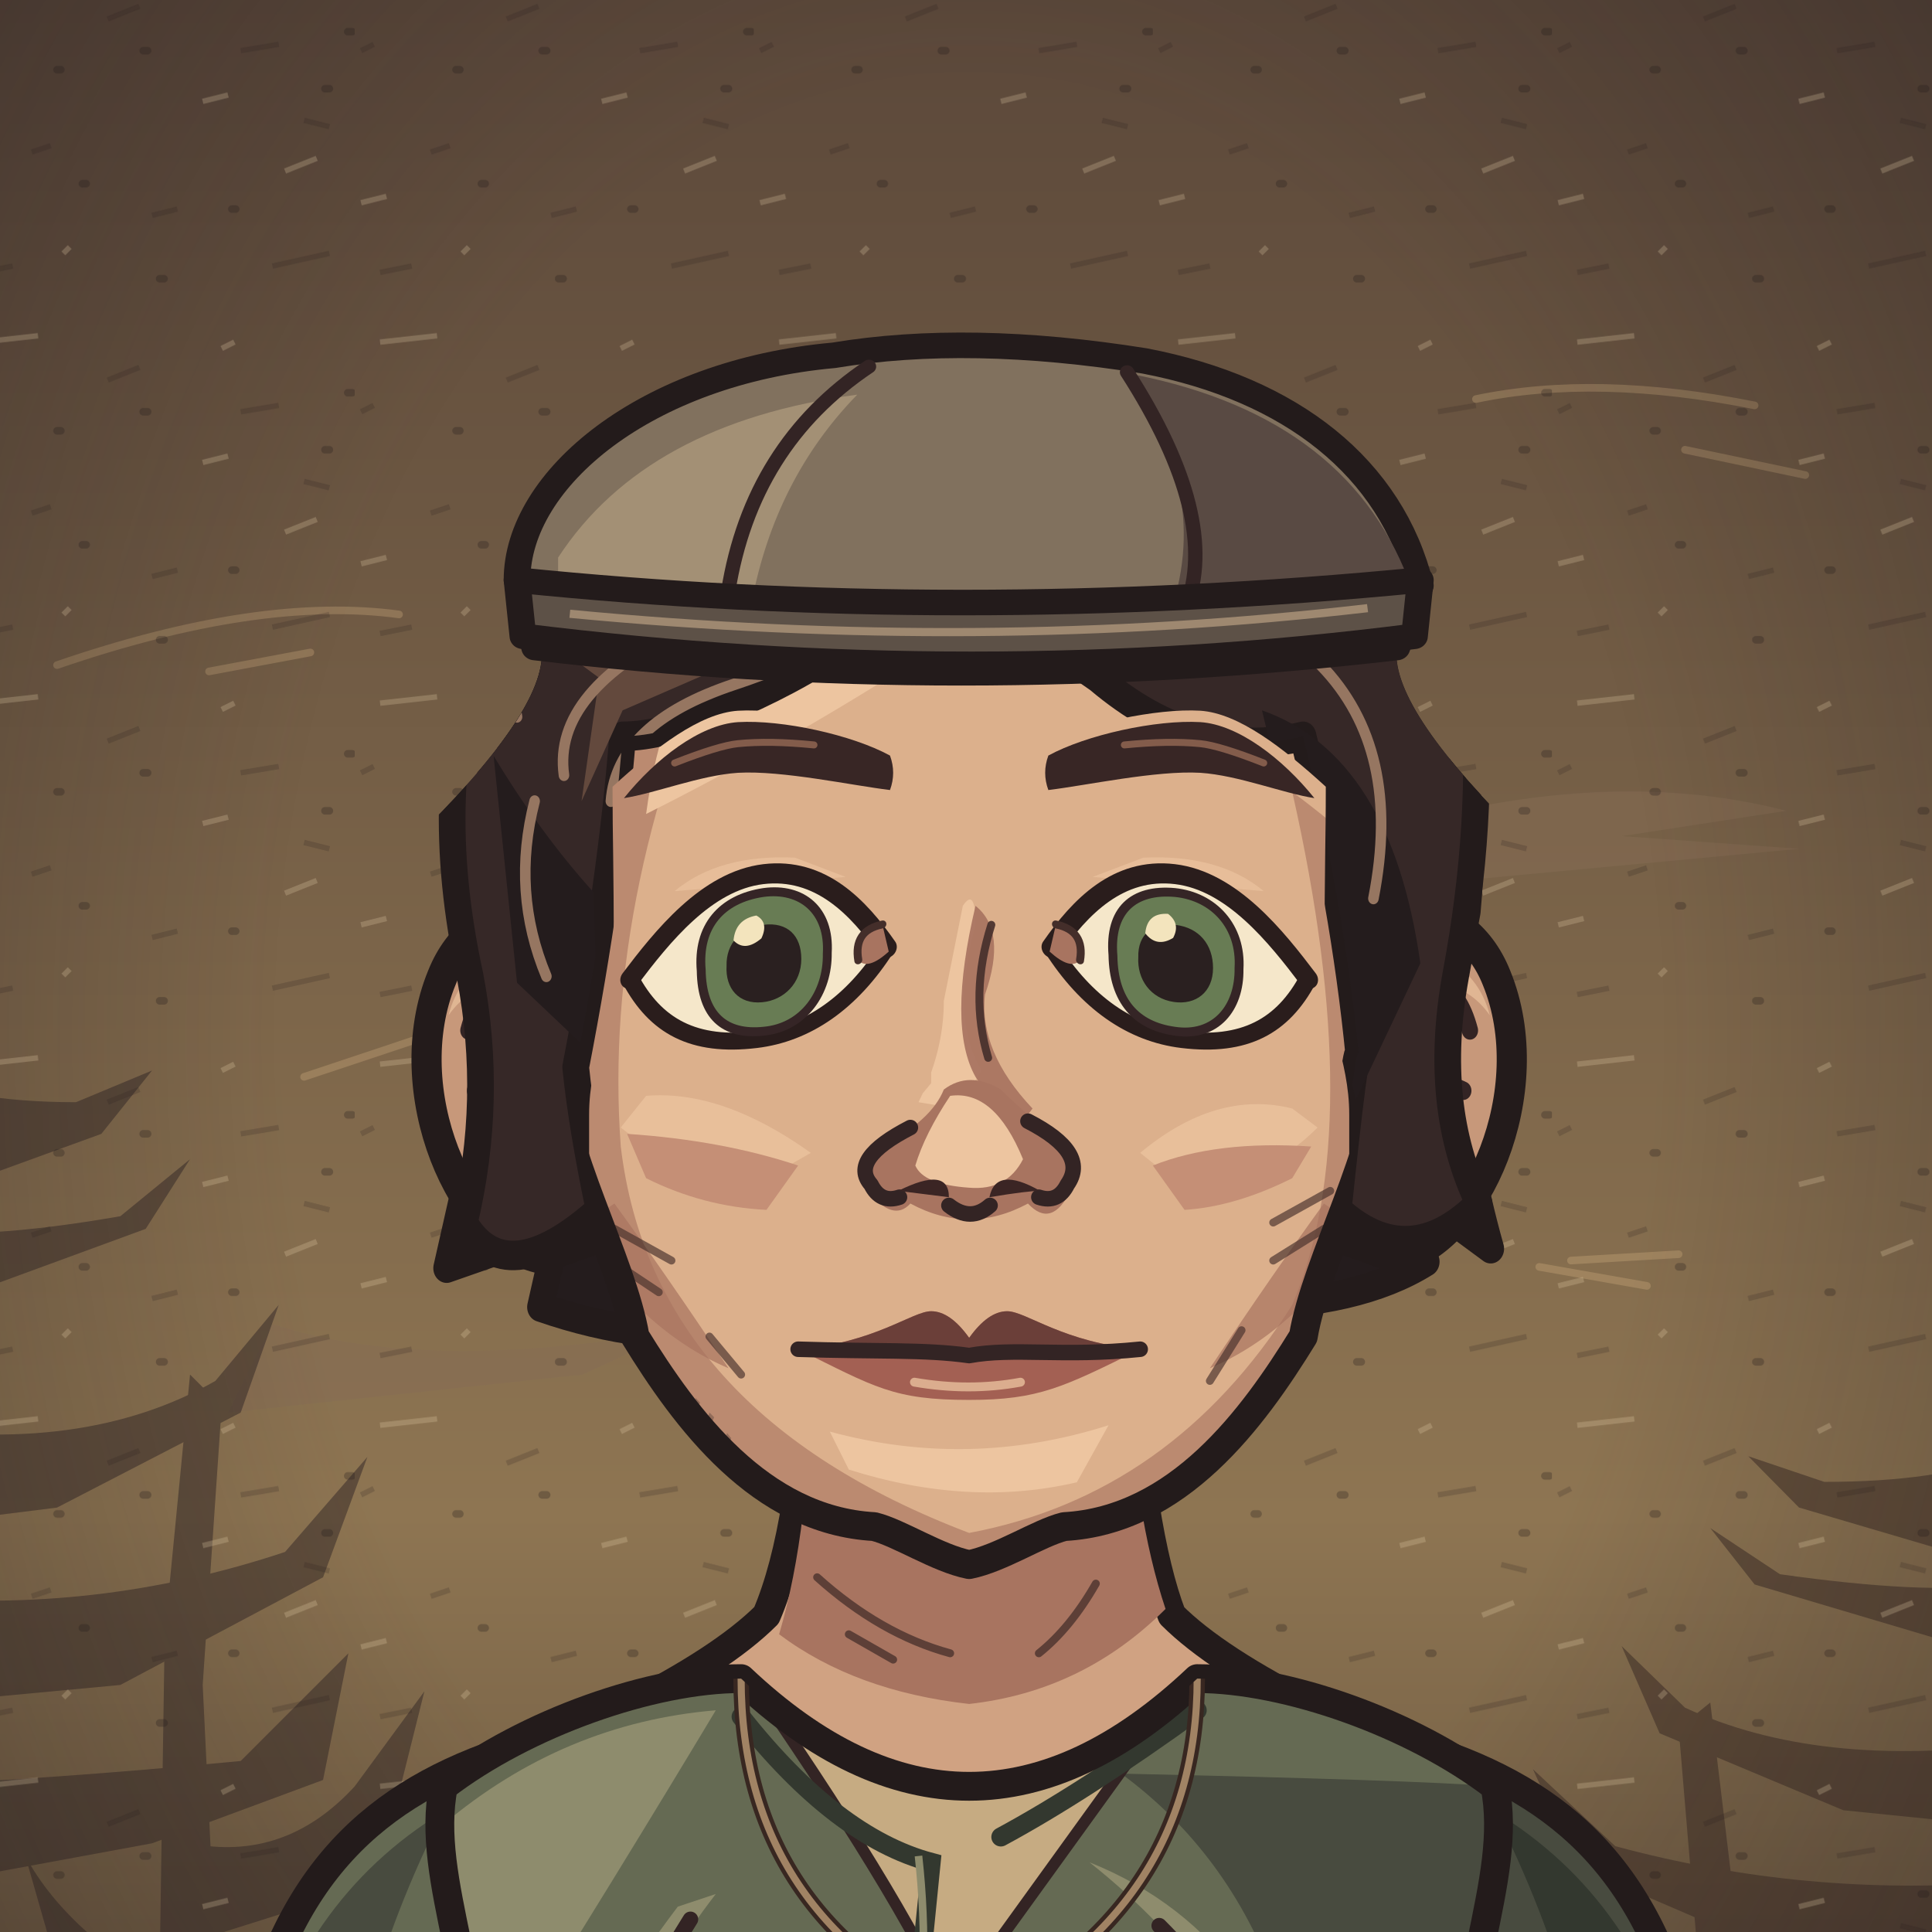
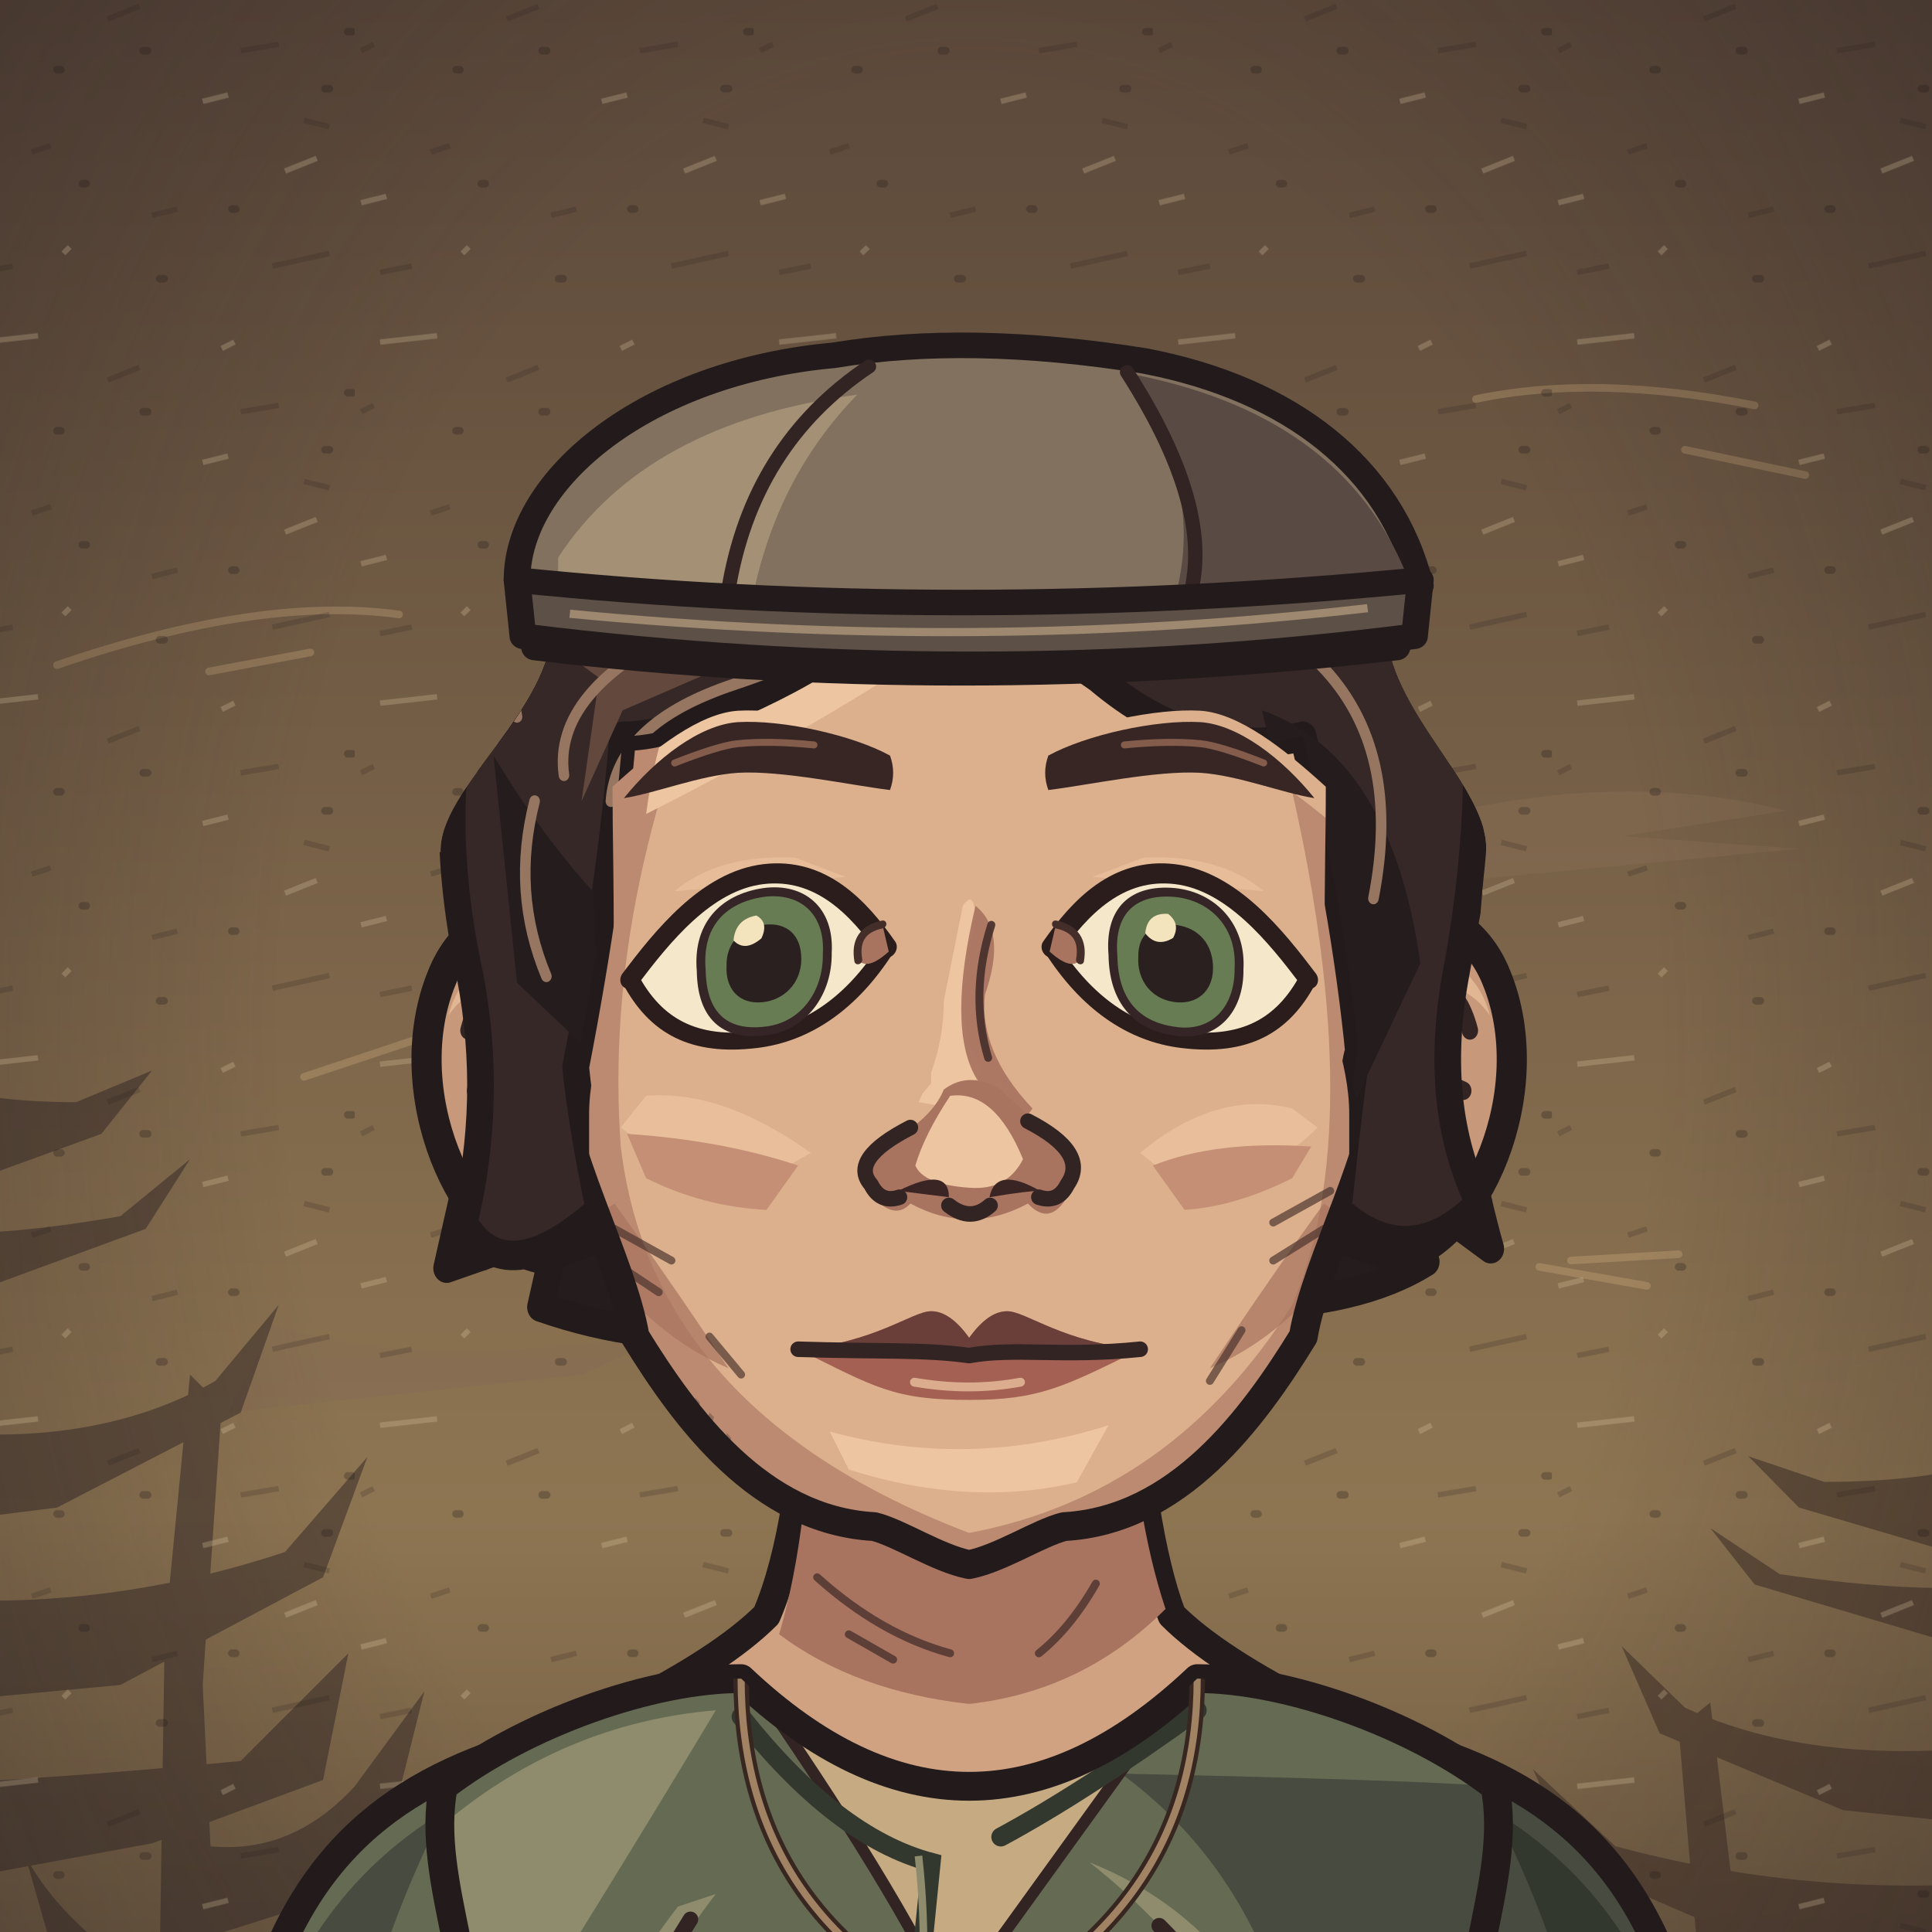
<svg xmlns="http://www.w3.org/2000/svg" xmlns:xlink="http://www.w3.org/1999/xlink" aria-labelledby="title" width="32" height="32" viewBox="7 8 305 305" role="img" data-belt="leather">
  <defs>
    <style>
      .edge {stroke:#231b1b;stroke-width:4.55;stroke-linecap:round;stroke-linejoin:round}
      .seam {fill:none;stroke:#332424;stroke-width:2.45;stroke-linecap:round;stroke-linejoin:round}
      .etch {fill:none;stroke:#442e2a;stroke-width:1.25;stroke-linecap:round}
      .hair-line {fill:none;stroke:#967661;stroke-width:1.45;stroke-linecap:round}
      .white {fill:#f5e7ca;stroke:#2a1d1c;stroke-width:2.65;stroke-linejoin:round}
      .label {fill:#efdfc1;font:600 20px Georgia,serif}
      .muted {fill:#b8aa96;font:13px 'Segoe UI',sans-serif}
      .section {fill:#dcbb8e;font:600 14px 'Segoe UI',sans-serif}
    </style>
    <linearGradient id="umber" x2="0" y2="1" gradientUnits="objectBoundingBox">
      <stop stop-color="#594639" />
      <stop offset=".56" stop-color="#8e7552" />
      <stop offset="1" stop-color="#3c3029" />
    </linearGradient>
    <linearGradient id="ash" x2="0" y2="1" gradientUnits="objectBoundingBox">
      <stop stop-color="#3b423d" />
      <stop offset=".56" stop-color="#7a7d67" />
      <stop offset="1" stop-color="#242b28" />
    </linearGradient>
    <linearGradient id="rose" x2="0" y2="1" gradientUnits="objectBoundingBox">
      <stop stop-color="#51404a" />
      <stop offset=".56" stop-color="#8a6972" />
      <stop offset="1" stop-color="#372c33" />
    </linearGradient>
    <pattern id="paper-grain" width="63" height="57" patternUnits="userSpaceOnUse">
      <path d="M1 16l2-1m21-4 5-2m16 7 6-1M12 32l3-1m16 11 4-1m20-14 4 1M4 51l5-1m41 0 9-2" fill="none" stroke="#231a1b" stroke-width=".85" opacity=".19" />
      <path d="M4 5l9-1m29 2 2-1M1 40l4-1m12 9 1-1m21-23 4-1m9 12 5-2" fill="none" stroke="#f0dbb5" stroke-width=".85" opacity=".23" />
      <path d="M16 19h.6m13-3h.7m28 6h.7m-39 15h.6m23 4h.6m-12 11h.7m29-39h.7" fill="none" stroke="#21191a" stroke-width="1.2" opacity=".28" stroke-linecap="round" />
    </pattern>
    <pattern id="ink-lines" width="7" height="9" patternUnits="userSpaceOnUse" patternTransform="rotate(28)">
      <path d="M1 -2V10m2.8-8 .6 6m1.9-1v5" stroke="#271d1d" stroke-width=".95" fill="none" opacity=".65" />
    </pattern>
    <radialGradient id="vignette" cx=".5" cy=".39" r=".72">
      <stop offset=".47" stop-color="#20191c" stop-opacity="0" />
      <stop offset="1" stop-color="#20191c" stop-opacity=".48" />
    </radialGradient>
    <g id="firs" fill="currentColor">
      <path d="M10 439Q15 379 12 300L9 220 15 146 15 54 19 80 21 147 28 230 25 326 29 439Z" />
      <path d="M17 169Q27 174 45 174L57 169 49 179 27 187 17 185                M18 194Q29 196 52 192L63 183 56 194 26 205 16 207                M15 225Q46 230 67 218L77 206 71 223 42 238 18 241                M17 252Q48 255 78 245L91 230 84 249 52 266 20 269                M14 282Q40 281 71 278L88 261 84 281 57 291 19 298                M19 312Q43 316 69 310L88 299 84 310 58 322 22 325" />
      <path d="M6 312 0 315V284L11 285M0 266 13 270V250L0 249M0 220 15 221 15 206 0 202                M0 180 16 181V167L0 165M0 141 15 150V138L0 133M0 112 17 127V118L0 104" />
      <path d="M64 440Q55 380 58 324L59 258 63 217 68 222 65 266 68 328 76 440Z                M63 291Q78 294 89 282L100 267 96 283 81 301 62 307                M63 323Q80 323 106 304L98 321 68 339                M63 316Q44 306 37 293L41 307 64 329Z" />
    </g>
    <g id="brambles" fill="none" stroke="currentColor" stroke-linecap="round" stroke-linejoin="round">
      <path stroke-width="3.8" d="M9 440Q13 401 21 380T26 333m-8 57Q39 375 43 352m-28 46Q6 377 0 376M41 440Q41 402 63 385m-20 44q26-6 39-30" />
      <path stroke-width="2" d="M23 364l14-13m-12 4-7-15m20 29 17-4m-15-1 1-11m13 49 2-17m2 14 18-5m-34 32q-12-10-17-10" />
    </g>
    <g id="night-scratches" fill="none" stroke="currentColor" stroke-width="1.2" stroke-linecap="round">
      <path d="M16 113q32-11 54-8m-30 9 16-3m184-40q19-4 44 1m-11 7 19 4                M24 335q33-3 68-16m-44 16 26-4m164-9q31 5 60-3m-39 8 38-3                M27 391q22-6 52-5m168 14q28-8 57-8m-40 11 24-4                M55 178l18-6m177 36 17 3m-12-4 17-1" />
    </g>
    <g id="shirt-setting">
      <rect width="320" height="440" fill="url(#umber)" />
      <path d="M50 217q24 8 64 1l-15 7-56 6m176-90q39-13 70-5l-26 4 28 2-64 6" fill="#856c54" opacity=".5" />
      <use xlink:href="#firs" style="color:#342827" opacity=".52" transform="translate(-26 8)" />
      <use xlink:href="#firs" style="color:#413128" opacity=".58" transform="translate(340 101) scale(-1 .81)" />
      <use xlink:href="#night-scratches" style="color:#dfbb87" opacity=".28" />
      <use xlink:href="#brambles" style="color:#291f22" opacity=".71" />
      <rect width="320" height="440" fill="url(#vignette)" />
      <rect width="320" height="440" fill="url(#paper-grain)" />
    </g>
    <g id="armor-setting">
      <rect width="320" height="440" fill="url(#ash)" />
      <path d="M42 173q49-4 68 3l-43 6 25 3-49 4m151 35q47 10 104-6l-26 14-62 8Z" fill="#707764" opacity=".48" />
      <use xlink:href="#firs" style="color:#27312c" opacity=".64" transform="translate(-36 30)" />
      <use xlink:href="#firs" style="color:#303833" opacity=".75" transform="translate(324 45) scale(-.86 1.03)" />
      <use xlink:href="#brambles" style="color:#252a27" opacity=".62" transform="translate(319 10) scale(-1 1)" />
      <use xlink:href="#night-scratches" style="color:#d8d8a9" opacity=".28" transform="translate(-2 21)" />
      <rect width="320" height="440" fill="url(#vignette)" />
      <rect width="320" height="440" fill="url(#paper-grain)" />
    </g>
    <g id="woman-setting">
      <rect width="320" height="440" fill="url(#rose)" />
      <path d="M44 235q40-4 76-1l-20 6-36 2 19 3-44 5m183-50q35 3 60-3l-24 9-31 2" fill="#775d65" opacity=".6" />
      <use xlink:href="#firs" style="color:#3b2b34" opacity=".58" transform="translate(-20 84) scale(.86 .91)" />
      <use xlink:href="#firs" style="color:#3d2e39" opacity=".68" transform="translate(327 54) scale(-.85 .98)" />
      <path d="M300 440q-2-82-6-173l-9-103 7-35 12 42 9 98 7 171Z                M294 195q-10-18-25-24l-15-1 13-4 11 2 18 15                M285 162q-13-22-34-27l-7 4 7-11 17 4 20 17                M303 242q-18-23-36-27l-13 3 15-9 11 2 21 15" fill="#3a2b33" opacity=".64" />
      <use xlink:href="#brambles" style="color:#2d2229" opacity=".8" transform="translate(12 6)" />
      <use xlink:href="#night-scratches" style="color:#e1b8a8" opacity=".28" transform="translate(0 7)" />
      <rect width="320" height="440" fill="url(#vignette)" />
      <rect width="320" height="440" fill="url(#paper-grain)" />
    </g>
    <pattern id="mail-rings" width="14" height="13" patternUnits="userSpaceOnUse" patternTransform="rotate(-7)">
      <path d="M-1 2q3-3 6 0 1 3-2 5Q0 8-1 5M6 2q3-3 6 0 1 3-2 5Q7 8 6 5M3 8q3-3 6 0 1 3-2 5-3 1-4-2M10 8q3-3 6 0" fill="none" stroke="#2d2c28" stroke-width="1.6" stroke-linecap="round" />
      <path d="M-.5 4q1.5-2 3-1m5 1q1.4-2 3-1M4 10q1.5-2 3-1m4 1q1.4-2 3-1" fill="none" stroke="#9a9b87" stroke-width="1.12" opacity=".78" stroke-linecap="round" />
    </pattern>
    <pattern id="armor-plates" width="47" height="24" patternUnits="userSpaceOnUse" patternTransform="translate(4 4) rotate(2)">
      <path d="M1 0l21 .7 1 18-3 3-17-1-1-4Zm24 1 19-1 2 15-3 7-19-2Z" fill="#85867a" stroke="#352e2a" stroke-width="1.75" stroke-linejoin="round" />
      <path d="M2 2l18 .2-.2 4L5 7 4 17Zm24 0 16-1 1 4-14 2-3 10Z" fill="#a9a58d" />
      <path d="M19 4l4 14-3 3-16-1 13-4Zm22 2 4 10-2 5-17-1 13-4Z" fill="#62655f" />
      <path d="M7 7l1-.5m6 12 3-2m16-7 5-1m-7 5 4-2" fill="none" stroke="#d0c0a0" stroke-width=".9" opacity=".76" />
      <path d="M6 12q2-2 2.7 1-1 2.2-2.7.5Zm12 1q1.8-2 2.4.6-1 2.6-2.5.8Zm11 1q1-2.2 2.8-1-.2 2.9-2.8 2.1Zm12-2q2.2-1.4 2.3.8-1 2.3-2.3.5Z" fill="#3c342d" />
    </pattern>
    <clipPath id="portrait-frame">
      <rect width="320" height="440" />
    </clipPath>
    <clipPath id="headgear-hair-back-reveal">
-       <path d="M92.368 109.5H227.632Q225.632 118.5 245.632 138.5L320 215V440H0V215L74.368 138.5Q94.368 118.5 92.368 109.5Z" />
+       <path d="M94.221 106.5H225.779C225.779 120.18 242.339 132.42 241.597 142.5H320V440H0V142.5H76.554C76.221 132.42 94.221 120.18 94.221 106.5Z" />
    </clipPath>
    <clipPath id="wardrobe-torso-mask">
      <path d="M124 273 C110 273 90 280 77 290 C74 305 84 322 82 346 C80 370 91 386 90 400 C89 415 81 431 76 445 H244 C239 431 231 415 230 400 C229 386 240 370 238 346 C236 322 246 305 243 290 C230 280 210 273 196 273 Q160 307 124 273Z" />
    </clipPath>
    <clipPath id="wardrobe-sleeve-mask">
      <path d="M88 284C66 291 52 304 46 332C36 362 35 415 51.5 445H90.5Q111 406 106 336Z" />
    </clipPath>
    <clipPath id="face-shape-clip">
      <path d="M 160 73 C 191 73 219 90 223 128 C 224 143 225 164 225 177 C 225 189 214.75 207 212.75 219 C 204.75 232 193 248 175 249 C 171 250 165 254 160 255 C 155 254 149 250 145 249 C 127 248 115.25 232 107.25 219 C 105.25 207 95 189 95 177 C 95 164 96 143 97 128 C 101 90 129 73 160 73 Z" />
    </clipPath>
    <clipPath id="face-features-eye-left">
      <path d="M-21 0 C-16 -6 -9 -14 0 -14 C9 -14 15 -7 19.5 0 C14 8 7 12 -1 12 C-11 12 -17 8 -21 0Z" />
    </clipPath>
    <clipPath id="face-features-eye-right">
      <path d="M-21 0 C-16 -6 -9 -14 0 -14 C9 -14 15 -7 19.5 0 C14 8 7 12 -1 12 C-11 12 -17 8 -21 0Z" />
    </clipPath>
    <clipPath id="face-features-nose-bridge">
      <path d="M154 144H167V179L172 185V187H149V185L154 179Z" />
    </clipPath>
    <clipPath id="headgear-hair-front-reveal">
-       <path d="M92.368 109.5H227.632Q225.632 118.5 245.632 138.5L320 215V440H0V215L74.368 138.5Q94.368 118.5 92.368 109.5Z" />
+       <path d="M94.221 106.5H225.779C225.779 120.18 242.339 132.42 241.597 142.5H320V440H0V142.5H76.554C76.221 132.42 94.221 120.18 94.221 106.5Z" />
    </clipPath>
    <mask id="hair-face-opening" maskUnits="userSpaceOnUse" x="0" y="0" width="320" height="440">
      <rect fill="white" x="0" y="0" width="320" height="440" />
      <g clip-path="url(#face-shape-clip)">
        <path d="M103.7 132.2C110.5 125.98 117.5 120.6 123.5 120.2C130.5 119.8 141.5 122.2 149 125.48Q160 133.48 171 125.48C178.5 122.2 189.5 119.8 196.5 120.2C202.5 120.6 209.5 125.98 216.3 132.2C216.3 141.2 216.1 143 216.1 160C216.1 169 220 175 220 184V300H100V184C100 175 103.9 169 103.9 160C103.9 143 103.7 141.2 103.7 132.2Z" fill="black" />
      </g>
    </mask>
    <clipPath id="hair-crown-clip">
      <path d="M97 198q-16 13-23 2 5-19 1-38-7-29 2-52 9-36 38-49 25-14 48-9 28-6 54 12 28 18 29 53 2 21-3 45-4 20 4 35-12 11-24 1Q226 172 226.5 174Q224 151 217 125Q199 129 182 116Q166 106 155 98Q142 112 118 121Q108 125 101 125Q99 148 93 176Q94 185 97 198Z" />
    </clipPath>
  </defs>
  <g clip-path="url(#portrait-frame)">
    <use xlink:href="#shirt-setting" />
    <g id="hair-back">
      <g clip-path="url(#headgear-hair-back-reveal)">
        <g transform="matrix(0.926 0 0 1.024 11.765 -3.765)">
          <path d="M104 96q-25 16-27 45-7 21 0 42l-6 24 19-6-3 12q35 11 69-6 59 12 82-1l-4-12 15 10q-9-29-4-52 4-39-23-58Z" fill="#241c1d" class="edge" />
        </g>
      </g>
    </g>
    <g data-part="neck">
      <g id="face-shape-neck">
        <path d="M 135 219 Q 134 249 128 263 Q 121 270 105 278 L 122 301 198 301 215 278 Q 199 270 192 263 Q 187 250 185 219 Z" fill="#d0a282" class="edge" />
        <path d="M 135 224 185 224 Q 186 247 191 262 Q 178 275 160 277 Q 142 275 130 266 Q 135 249 135 224 Z" fill="#a87460" />
        <path d="M 136 257 q 10 9 21 12 m -16 -3 7 4 m 32 -12 q -4 7 -9 11" class="etch" opacity=".75" />
      </g>
    </g>
    <g id="wardrobe-outfit-nw_nov_svita" data-outfit="nw_nov_svita">
      <path d="M88 284C66 291 52 304 46 332C36 362 35 415 51.5 445H90.5Q111 406 106 336Z" fill="#656a53" class="edge" data-part="sleeve-outline" data-side="left" />
      <g data-part="sleeve-left" clip-path="url(#wardrobe-sleeve-mask)">
        <path d="M47 337 Q54 308 77 294 Q61 326 62 351 L51 373 Q51 421 62 444 H48 Q33 397 47 337Z" fill="#484b3f" />
        <path d="M46 354 Q57 326 66 315 Q57 342 60 359 L43 383Z" fill="url(#ink-lines)" opacity=".44" />
        <path d="M51 376 q10 -11 20 -14 m-18 27 16 -10 M50 414 q4 11 13 21" class="seam" />
        <path d="M52 354 l9 -17 m-9 24 9 -14 m-6 61 10 13" class="etch" />
        <path d="M36 427 Q61 421 84 430 M36 433 Q63 427 86 436" fill="none" stroke="#33382f" stroke-width="1.5" />
      </g>
      <g transform="translate(320 0) scale(-1 1)">
        <path d="M88 284C66 291 52 304 46 332C36 362 35 415 51.5 445H90.5Q111 406 106 336Z" fill="#484b3f" class="edge" data-part="sleeve-outline" data-side="right" />
        <g data-part="sleeve-right" clip-path="url(#wardrobe-sleeve-mask)">
          <path d="M47 337 Q54 308 77 294 Q61 326 62 351 L51 373 Q51 421 62 444 H48 Q33 397 47 337Z" fill="#33382f" />
          <path d="M46 354 Q57 326 66 315 Q57 342 60 359 L43 383Z" fill="url(#ink-lines)" opacity=".44" />
          <path d="M51 376 q10 -11 20 -14 m-18 27 16 -10 M50 414 q4 11 13 21" class="seam" />
          <path d="M52 354 l9 -17 m-9 24 9 -14 m-6 61 10 13" class="etch" />
          <path d="M36 427 Q61 421 84 430 M36 433 Q63 427 86 436" fill="none" stroke="#33382f" stroke-width="1.5" />
        </g>
      </g>
      <path d="M124 273 C110 273 90 280 77 290 C74 305 84 322 82 346 C80 370 91 386 90 400 C89 415 81 431 76 445 H244 C239 431 231 415 230 400 C229 386 240 370 238 346 C236 322 246 305 243 290 C230 280 210 273 196 273 Q160 307 124 273Z" fill="#656a53" />
      <g data-part="torso" clip-path="url(#wardrobe-torso-mask)">
        <path d="M77 296 Q96 280 120 278 Q105 303 85 335Z" fill="#8e8c6d" />
        <path d="M184 288 Q230 289 243 290 L260 444 H217 Q226 405 214 371 Q218 313 184 288Z" fill="#484b3f" />
        <path d="M78 344 Q88 359 84 381 L69 402 L61 359Z" fill="#484b3f" />
        <path d="M207 371 Q223 390 235 386 L234 416 L220 412Z" fill="url(#ink-lines)" opacity=".42" />
        <path d="M120 307 Q103 329 95 361 Q89 342 114 309Z M179 302 Q209 314 216 353 Q203 321 179 302Z" fill="#8e8c6d" />
        <path d="M133 409 Q124 426 123 444 H113 Q119 423 133 409Z M174 412 Q184 426 192 445 H177Z" fill="#8e8c6d" />
        <path d="M116 311 Q101 335 92 360 M190 312 Q207 329 228 367 M150 338 q-3 22 3 42 m11 -31 6 35 M129 421 l-7 24 m60 -28 8 27" class="seam" />
        <path d="M98 369 l-7 16 m12 -12 -6 12 M225 355 l6 19 m-11 -12 5 15 M143 367 l2 14 m65 44 4 13" class="etch" />
        <path d="M124 271 Q160 295 196 271 L157 325 Q149 307 124 271 Z" fill="#c6ab82" stroke="#332424" stroke-width="1.8" stroke-linejoin="round" />
        <path d="M124 279 Q139 298 154 302 L151 332 Q152 359 158 396 Q161 428 154 448 M196 278 Q178 291 165 298" fill="none" stroke="#33382f" stroke-width="3" stroke-linecap="round" />
        <path d="M152 301 Q154 319 151 336 Q151 355 156 386 Q162 418 152 447" fill="none" stroke="#8e8c6d" stroke-width="1.2" />
        <path d="M148 323 Q119 336 113 369 L104 407 Q123 380 129 355 L148 342 Z" fill="#484b3f" opacity=".63" />
        <path d="M145 318 q7 -6 14 -3 l4 3 -4 2z" fill="#b69a71" stroke="#332424" stroke-width="1.8" />
        <path d="M149 318 q4 -3 9 -2" class="etch" />
        <path d="M144 343 q7 -6 14 -3 l4 3 -4 2z" fill="#b69a71" stroke="#332424" stroke-width="1.8" />
        <path d="M148 343 q4 -3 9 -2" class="etch" />
        <path d="M146 368 q7 -6 14 -3 l4 3 -4 2z" fill="#b69a71" stroke="#332424" stroke-width="1.8" />
        <path d="M150 368 q4 -3 9 -2" class="etch" />
      </g>
      <path d="M124 273 C110 273 90 280 77 290 C74 305 84 322 82 346 C80 370 91 386 90 400 C89 415 81 431 76 445 H244 C239 431 231 415 230 400 C229 386 240 370 238 346 C236 322 246 305 243 290 C230 280 210 273 196 273 Q160 307 124 273Z" fill="none" class="edge" />
      <g clip-path="url(#wardrobe-torso-mask)">
        <g data-part="jewelry" data-style="cross" data-material-slot="jewelry">
          <path d="M124 273Q124 310.8 160 327Q196 309.8 196 273" fill="none" stroke="#382721" stroke-width="2.45" stroke-linecap="round" stroke-linejoin="round" data-material-surface="fixed" />
          <path d="M124 273Q124 310.8 160 327Q196 309.8 196 273" fill="none" stroke="#a18364" stroke-width="1.12" stroke-linecap="round" stroke-linejoin="round" data-material-surface="fixed" />
          <circle cx="160" cy="328" r="2.15" fill="none" stroke="#382721" stroke-width="1.65" data-material-surface="fixed" />
          <path d="M157.2 330q2.8-1 5.6 0v6.5h6.6l-.2 5.2-6.5-.3v10.4l-5.4.2.2-10.5h-6.4v-5.2h6.2Z" fill="#ab9167" stroke="#382721" stroke-width="1.45" stroke-linecap="round" stroke-linejoin="round" data-material-surface="base" />
          <path d="M159.2 332v17m-6.3-10.3h13.9" fill="none" stroke="#e1cba1" stroke-width="0.95" stroke-linecap="round" stroke-linejoin="round" data-material-surface="light" />
          <path d="M161.3 341.5v7.6" fill="none" stroke="#80664a" stroke-width="0.8" stroke-linecap="round" stroke-linejoin="round" data-material-surface="shade" />
        </g>
      </g>
    </g>
    <g data-part="waist-accessories">
      <g data-part="belt" data-style="leather" clip-path="url(#wardrobe-torso-mask)" data-material-slot="belt">
        <path d="M82 398Q160 412 238 398" fill="none" stroke="#382721" stroke-width="13.1" stroke-linecap="round" stroke-linejoin="round" data-material-surface="fixed" />
        <path d="M82 398Q160 412 238 398" fill="none" stroke="#79523b" stroke-width="10.1" stroke-linecap="round" stroke-linejoin="round" data-material-surface="base" />
        <path d="M84 395.2Q160 409.2 236 395.2" fill="none" stroke="#a37955" stroke-width="1.65" stroke-linecap="round" stroke-linejoin="round" data-material-surface="light" />
        <path d="M83 401.3Q160 415.3 237 401.3" fill="none" stroke="#5e3c2e" stroke-width="1.15" stroke-linecap="round" stroke-linejoin="round" data-material-surface="shade" />
        <path d="M160 400Q174 400 183 399l5 4-5 5-23 2Z" fill="#966746" stroke="#382721" stroke-width="1.25" stroke-linecap="round" stroke-linejoin="round" data-material-surface="base" />
        <path d="M167 402l15-1" fill="none" stroke="#ba8c61" stroke-width="1.05" stroke-linecap="round" stroke-linejoin="round" data-material-surface="light" />
        <ellipse cx="170" cy="405" rx="0.85" ry="1.05" fill="#382721" data-material-surface="fixed" />
        <ellipse cx="175" cy="404.8" rx="0.85" ry="1.05" fill="#382721" data-material-surface="fixed" />
        <ellipse cx="180" cy="404.5" rx="0.85" ry="1.05" fill="#382721" data-material-surface="fixed" />
        <g transform="translate(156 405) scale(1)">
          <path d="M-7 -5Q-1 -6 4 -5Q9 -2 7 3Q4 7 -7 6Z" fill="#795637" stroke="#382721" stroke-width="1.65" stroke-linecap="round" stroke-linejoin="round" data-material-surface="fixed" />
          <path d="M-6 -4Q0 -5 4 -4Q8 -1 6 3Q3 5 -6 5Z" fill="none" stroke="#ac8655" stroke-width="2.2" stroke-linecap="round" stroke-linejoin="round" data-material-surface="fixed" />
          <path d="M-4 -5Q2 -5 5 -3M5 4l-4 1" fill="none" stroke="#ddbd80" stroke-width="0.85" stroke-linecap="round" stroke-linejoin="round" data-material-surface="fixed" />
          <path d="M-8 0q7 -1 13 1" fill="none" stroke="#382721" stroke-width="2.55" stroke-linecap="round" stroke-linejoin="round" data-material-surface="fixed" />
          <path d="M-8 -.35q7 -.8 13 1" fill="none" stroke="#c9a76d" stroke-width="1.15" stroke-linecap="round" stroke-linejoin="round" data-material-surface="fixed" />
        </g>
      </g>
      <g data-part="belt-pouch" data-style="novgorod_flap" data-material-slot="belt_pouch" transform="translate(130.6 404)">
        <path d="M-11 0h6v23h-6ZM6 0h6v23H6Z" fill="#76513c" stroke="#382721" stroke-width="1.3" stroke-linecap="round" stroke-linejoin="round" data-material-surface="base" />
        <path d="M-9 2v16M8 2v16" fill="none" stroke="#a67951" stroke-width="0.8" stroke-linecap="round" stroke-linejoin="round" data-material-surface="light" />
        <path d="M-21 20q21-5 42 1l1 25q-1 6-11 7l-24-.5q-9-1-9-7Z" fill="#6b4938" stroke="#382721" stroke-width="1.75" stroke-linecap="round" stroke-linejoin="round" data-material-surface="shade" />
        <path d="M-20 39v6q1 5 8 5.5l23 .5q7-1 8-5l-.3-8" fill="none" stroke="#ae8261" stroke-width="1" stroke-linecap="round" stroke-linejoin="round" data-material-surface="light" />
        <path d="M-16 40q15 6 33-1l-1 4q-19 5-32 0Z" fill="#52362c" data-material-surface="shade" />
        <path d="M-21 20q21-5 42 1l.5 12q-.5 6-9 8-17 4-30-2-4-2-4-5Z" fill="#9b6a47" stroke="#382721" stroke-width="1.75" stroke-linecap="round" stroke-linejoin="round" data-material-surface="base" />
        <path d="M-19 22q19-4 38 1l.5 10q-.5 4-7 6-16 4-29-2-3-1-3-4Z" fill="none" stroke="#c3986b" stroke-width="0.9" stroke-linecap="round" stroke-linejoin="round" data-material-surface="light" />
        <path d="M0 36q-3-6-.5-13 3 0 4 3-4 5-3 8m0 3q-7-9-14-5 0 4 9 5m4-1q6-8 14-5-.4 4-9 6m-5-4q-7-4-8-8 5-2 8 4m3 4q6-4 7-8-5-1-7 4" fill="none" stroke="#694731" stroke-width="1.45" stroke-linecap="round" stroke-linejoin="round" data-material-surface="shade" />
        <path d="M-11 33q3 .1 6 2m10-.4 5-2m-14-5 2 2m7-1 2-2m-7 0-.4 3" fill="none" stroke="#d1a677" stroke-width="0.8" stroke-linecap="round" stroke-linejoin="round" data-material-surface="light" />
        <path d="M-3 37q3-2 6 0l.7 9-4 3-3.8-3Z" fill="#77513a" stroke="#382721" stroke-width="1.25" stroke-linecap="round" stroke-linejoin="round" data-material-surface="base" />
        <circle cx="0" cy="44" r="2" fill="#ac8655" stroke="#382721" stroke-width="0.85" data-material-surface="fixed" />
        <path d="M-1 43l1.2-.5" fill="none" stroke="#ddbd80" stroke-width="0.65" stroke-linecap="round" stroke-linejoin="round" data-material-surface="fixed" />
      </g>
    </g>
    <g id="face-shape">
      <g id="face-shape-ears">
        <g transform="translate(105 179) scale(-1.046 1.19)">
          <path d="M -4 -15 C 7 -26 22 -25 27 -14 C 34 1 24 21 12 23 L -4 18 Z" fill="#c7987a" class="edge" />
          <path d="M 7 -15 C 16 -20 24 -16 26 -9 C 22 -14 16 -14 13 -11 L 10 -1 Z" fill="#edc5a0" opacity=".66" />
          <path d="M 23 -7 Q 20 -17 10 -11 L 7 2 M 22 1 Q 15 -2 11 6" class="seam" />
        </g>
        <g transform="translate(215 179) scale(1.046 1.19)">
          <path d="M -4 -15 C 7 -26 22 -25 27 -14 C 34 1 24 21 12 23 L -4 18 Z" fill="#c7987a" class="edge" />
          <path d="M 7 -15 C 16 -20 24 -16 26 -9 C 22 -14 16 -14 13 -11 L 10 -1 Z" fill="#edc5a0" opacity=".66" />
          <path d="M 23 -7 Q 20 -17 10 -11 L 7 2 M 22 1 Q 15 -2 11 6" class="seam" />
        </g>
      </g>
      <path d="M 160 73 C 191 73 219 90 223 128 C 224 143 225 164 225 177 C 225 189 214.75 207 212.75 219 C 204.75 232 193 248 175 249 C 171 250 165 254 160 255 C 155 254 149 250 145 249 C 127 248 115.25 232 107.25 219 C 105.25 207 95 189 95 177 C 95 164 96 143 97 128 C 101 90 129 73 160 73 Z" fill="#dcb08c" />
      <g clip-path="url(#face-shape-clip)">
        <path d="M 70 141 Q 104 91 123 103 Q 102 148 105 189 Q 110 231 160 250 Q 192 244 211 214 Q 223 186 211 133 Q 235 151 250 174 L 250 265 70 265 Z" fill="#bb8a70" />
        <path d="M 109 136.5 Q 114 99 142 98 Q 173 89 195 107 Q 174 98 152 112 Q 130 126 109 136.5 Z" fill="#edc5a0" />
        <g transform="translate(160 0) scale(-1 1)">
          <path d="M 25 190 Q 39 180 51 181 L 55 186 Q 45 194 32 194 Z" fill="#edc5a0" opacity=".72" />
          <path d="M 27 192 Q 39 188 54 187 L 51 194 Q 42 198.5 32 199 Z" fill="#c58f76" />
          <path d="M 56 198 Q 48 209 38 224 Q 52 218 62 202 Z" fill="#a87460" opacity=".73" />
        </g>
        <g transform="translate(160 0) scale(1 1)">
          <path d="M 27 190 Q 39 180 51 183 L 55 186 Q 45 196 32 194 Z" fill="#edc5a0" opacity=".72" />
          <path d="M 29 192 Q 39 188 54 189 L 51 194 Q 42 198.5 34 199 Z" fill="#c58f76" />
          <path d="M 56 198 Q 48 209 38 224 Q 52 218 62 202 Z" fill="#a87460" opacity=".73" />
        </g>
        <path d="M 92 183 Q 99 211 120 232 L 132 247 119 248 Q 98 234 85 212 Z M 229 184 Q 224 217 203 241 L 193 250 209 247 Q 230 233 240 211 Z" fill="url(#ink-lines)" opacity=".42" />
        <path d="M 138 234 Q 160 240 182 233 L 177 242 Q 160 246 141 240 Z" fill="#edc5a0" />
        <path d="M 104 202 l 9 5 m -8 1 6 4 m 97 -11 9 -5 m -9 11 8 -5 m -97 17 5 6 m 74 1 5 -8" class="etch" opacity=".65" />
      </g>
      <path d="M 160 73 C 191 73 219 90 223 128 C 224 143 225 164 225 177 C 225 189 214.75 207 212.75 219 C 204.75 232 193 248 175 249 C 171 250 165 254 160 255 C 155 254 149 250 145 249 C 127 248 115.25 232 107.25 219 C 105.25 207 95 189 95 177 C 95 164 96 143 97 128 C 101 90 129 73 160 73 Z" fill="none" class="edge" />
    </g>
    <g clip-path="url(#face-shape-clip)">
      <g data-part="eyes">
        <g transform="matrix(1 -0.12 0 1 127.5 160)">
          <path d="M-14 -13 Q-7 -18 5 -16 L13 -12" fill="#edc5a0" opacity=".65" />
          <path d="M-21 0 C-16 -6 -9 -14 0 -14 C9 -14 15 -7 19.5 0 C14 8 7 12 -1 12 C-11 12 -17 8 -21 0Z" class="white" />
          <g clip-path="url(#face-features-eye-left)">
            <g transform="translate(0 0) scale(1 1)">
              <path d="M-9.8 0 C-10.4 -7 -6.6 -10.9 0 -11.1 C6.1 -11.2 10.5 -7 10.1 -.3 C10.2 5.9 6.4 11 0 10.8 C-6.1 10.7 -9.7 7.2 -9.8 0Z" fill="#687c54" stroke="#352526" stroke-width="1.4" />
              <path d="M-5.8 -.2C-5.9-3.8-3.5-6 .1-6 3.8-6 6-3.6 6 .1 6 3.9 3.3 6.3-.2 6.2-3.9 6.1-6 3.3-5.8-.2Z" fill="#2a2020" />
              <path d="M-4.7-4.1Q-4.4-7.4-1.1-7.6 .9-6.3-.3-3.9-2.9-2-4.7-4.1Z" fill="#f3e4bd" />
            </g>
          </g>
          <path d="M-21 0 C-16 -6 -9 -14 0 -14 C9 -14 15 -7 19.5 0" fill="none" stroke="#2a1d1c" stroke-width="3.15" stroke-linecap="round" />
          <path d="M18.8 -3.8 Q14.2 -3.4 15 1.4 Q16.5 3.2 19.8 .6Z" fill="#a87460" />
          <path d="M18.8 -3.8 Q14.2 -3.4 15 1.4" class="etch" />
        </g>
        <g transform="matrix(-1 -0.12 0 1 192.5 160)">
          <path d="M-14 -13 Q-7 -18 5 -16 L13 -12" fill="#edc5a0" opacity=".65" />
          <path d="M-21 0 C-16 -6 -9 -14 0 -14 C9 -14 15 -7 19.5 0 C14 8 7 12 -1 12 C-11 12 -17 8 -21 0Z" class="white" />
          <g clip-path="url(#face-features-eye-right)">
            <g transform="translate(0 0) scale(-1 1)">
              <path d="M-9.8 0 C-10.4 -7 -6.6 -10.9 0 -11.1 C6.1 -11.2 10.5 -7 10.1 -.3 C10.2 5.9 6.4 11 0 10.8 C-6.1 10.7 -9.7 7.2 -9.8 0Z" fill="#687c54" stroke="#352526" stroke-width="1.4" />
              <path d="M-5.8 -.2C-5.9-3.8-3.5-6 .1-6 3.8-6 6-3.6 6 .1 6 3.9 3.3 6.3-.2 6.2-3.9 6.1-6 3.3-5.8-.2Z" fill="#2a2020" />
              <path d="M-4.7-4.1Q-4.4-7.4-1.1-7.6 .9-6.3-.3-3.9-2.9-2-4.7-4.1Z" fill="#f3e4bd" />
            </g>
          </g>
          <path d="M-21 0 C-16 -6 -9 -14 0 -14 C9 -14 15 -7 19.5 0" fill="none" stroke="#2a1d1c" stroke-width="3.15" stroke-linecap="round" />
          <path d="M18.8 -3.8 Q14.2 -3.4 15 1.4 Q16.5 3.2 19.8 .6Z" fill="#a87460" />
          <path d="M18.8 -3.8 Q14.2 -3.4 15 1.4" class="etch" />
        </g>
      </g>
      <g data-part="brows">
        <g transform="matrix(1 0 0 1 127.5 131)">
          <path d="M-22 3 C-17 -3.22 -10 -8.6 -4 -9 C3 -9.4 14 -7 20 -3.72 Q21 -1 20 1.72 C14 1 3 -1.4 -4 -1 C-10 -0.6 -17 2.22 -22 3Z" fill="#382625" />
          <path d="M-14 -2.55 Q-7 -5.3 -4 -5.6 Q1 -6.1 8 -5.4" fill="none" stroke="#835c4b" stroke-width="1.1" stroke-linecap="round" />
        </g>
        <g transform="matrix(-1 0 0 1 192.5 131)">
          <path d="M-22 3 C-17 -3.22 -10 -8.6 -4 -9 C3 -9.4 14 -7 20 -3.72 Q21 -1 20 1.72 C14 1 3 -1.4 -4 -1 C-10 -0.6 -17 2.22 -22 3Z" fill="#382625" />
          <path d="M-14 -2.55 Q-7 -5.3 -4 -5.6 Q1 -6.1 8 -5.4" fill="none" stroke="#835c4b" stroke-width="1.1" stroke-linecap="round" />
        </g>
      </g>
      <g data-part="nose">
        <g clip-path="url(#face-features-nose-bridge)">
          <path d="M159 151 Q161 148 161 154 Q157 169 162 177 L158 183 152 182 Q156 174 156 166Z" fill="#edc5a0" />
          <path d="M161 151 Q166 155 162.5 165 Q161.5 174 170 183 L167 187 161 178 Q156.5 170 161 151Z" fill="#a87460" opacity=".93" />
          <path d="M163.5 154 Q160 165 163 175" class="etch" opacity=".9" />
        </g>
        <path d="M156 180 Q160 177 165 180 C167 182 169.28 184 174 188 Q178 192 176 196 Q173 202 169.28 198 Q160 203 150.72 198 Q148 201 144 196 Q142 192 146 189 Q154 185 156 180Z" fill="#a87460" />
        <path d="M157 181 Q164 180 168.5 191 Q165.95 196 160 195.5 Q152.775 195 151.5 192 Q153 187 157 181Z" fill="#edc5a0" />
        <path d="M150.72 186 Q141 191 144.5 195 Q146 198 149 197 M169.28 185 Q179 190 175.5 195 Q174 198 171 197" class="seam" />
        <path d="M148.8 196 q8 -4 8 1 q-8 -1 -8 -1Z M163.2 197 q1 -5 8 -1 q-2 0 -8 1Z" fill="#3b2524" />
        <path d="M156.8 198.3 Q160.25 201 163.3 198.3" class="seam" />
      </g>
      <g data-part="mouth">
        <path d="M133 221 C145.15 220 151 215 154 215 Q157 215 160 219.2 Q163 215 166 215 C169 215 174.85 220 187 221 C174.85 227 171 229 160 229 C148 229 145.15 227 133 221Z" fill="#a36053" />
        <path d="M133 221 C145.15 220 151 215 154 215 Q157 215 160 219.2 Q163 215 166 215 C169 215 174.85 220 187 221 C174.85 222.25 167 220.7 160 222 C153 221 145.15 221.4 133 221Z" fill="#56322f" opacity=".72" />
        <path d="M133 221 C145.15 221.4 153 221 160 222 C167 220.7 174.85 222.25 187 221" class="seam" />
        <path d="M151.36 226.2 Q160 227.7 168.1 226.2" fill="none" stroke="#edc5a0" stroke-width="1.4" stroke-linecap="round" opacity=".76" />
      </g>
    </g>
    <g id="hair-front">
      <g clip-path="url(#headgear-hair-front-reveal)">
        <g mask="url(#hair-face-opening)">
          <g transform="matrix(0.926 0 0 1.024 11.765 -3.765)">
            <path d="M97 198q-16 13-23 2 5-19 1-38-7-29 2-52 9-36 38-49 25-14 48-9 28-6 54 12 28 18 29 53 2 21-3 45-4 20 4 35-12 11-24 1Q226 172 226.5 174Q224 151 217 125Q199 129 182 116Q166 106 155 98Q142 112 118 121Q108 125 101 125Q99 148 93 176Q94 185 97 198Z" fill="#362827" class="edge" />
            <g clip-path="url(#hair-crown-clip)">
              <path d="M91 112q6-26 41-35 19-3 37-2 15-4 25-16-6 21-26 26-13 15-39 25l-28 11-7 14 3-19Zm76-20q22-1 37-12-3 9-9 12 13 4 21 14-25-5-38-11Z" fill="#63493d" />
              <path d="M79 128q8 12 17 21l1 26-14-12Zm123-38 26-13 13 25Z M210 121q22 7 27 39l-11 21Z" fill="#241c1d" />
              <path d="M83 122q-3-14 18-24t25-16q10-10 31-9t40-12M91 131q-2-13 21-23 17-7 26-18 10-10 29-6t41-9M99 135q1-12 21-18t27-14q12-10 32-10 17-1 38-11M184 106q22-5 36 8t9 36M86 135q-4 14 2 27" fill="none" stroke="#967661" stroke-width="1.8" stroke-linecap="round" stroke-linejoin="round" />
            </g>
          </g>
        </g>
      </g>
    </g>
    <g id="headgear-nw_nov_round_cap">
      <g transform="matrix(0.926 0 0 0.887 11.765 6.438)">
        <path d="M83 105C83 87 105 68 137 65Q160 61 190 66C215 71 232 85 237 106L233 117 Q158 126 86 117Z" fill="#81715e" class="edge" />
        <path d="M90 101Q105 77 141 72 Q127 87 123 109L90 112Z" fill="#a39075" />
        <path d="M186 68 Q224 75 235 105L221 114 194 112Q202 89 186 68Z" fill="#594a43" />
        <path d="M119 107Q123 81 143 67M197 110Q203 94 187 68" class="seam" />
        <path d="M83 105Q158 113 237 105L236 115Q161 125 84 115Z" fill="#5d5147" class="edge" />
        <path d="M92 111Q162 118 228 110" fill="none" stroke="#9e8870" stroke-width="1.45" />
      </g>
    </g>
  </g>
</svg>
